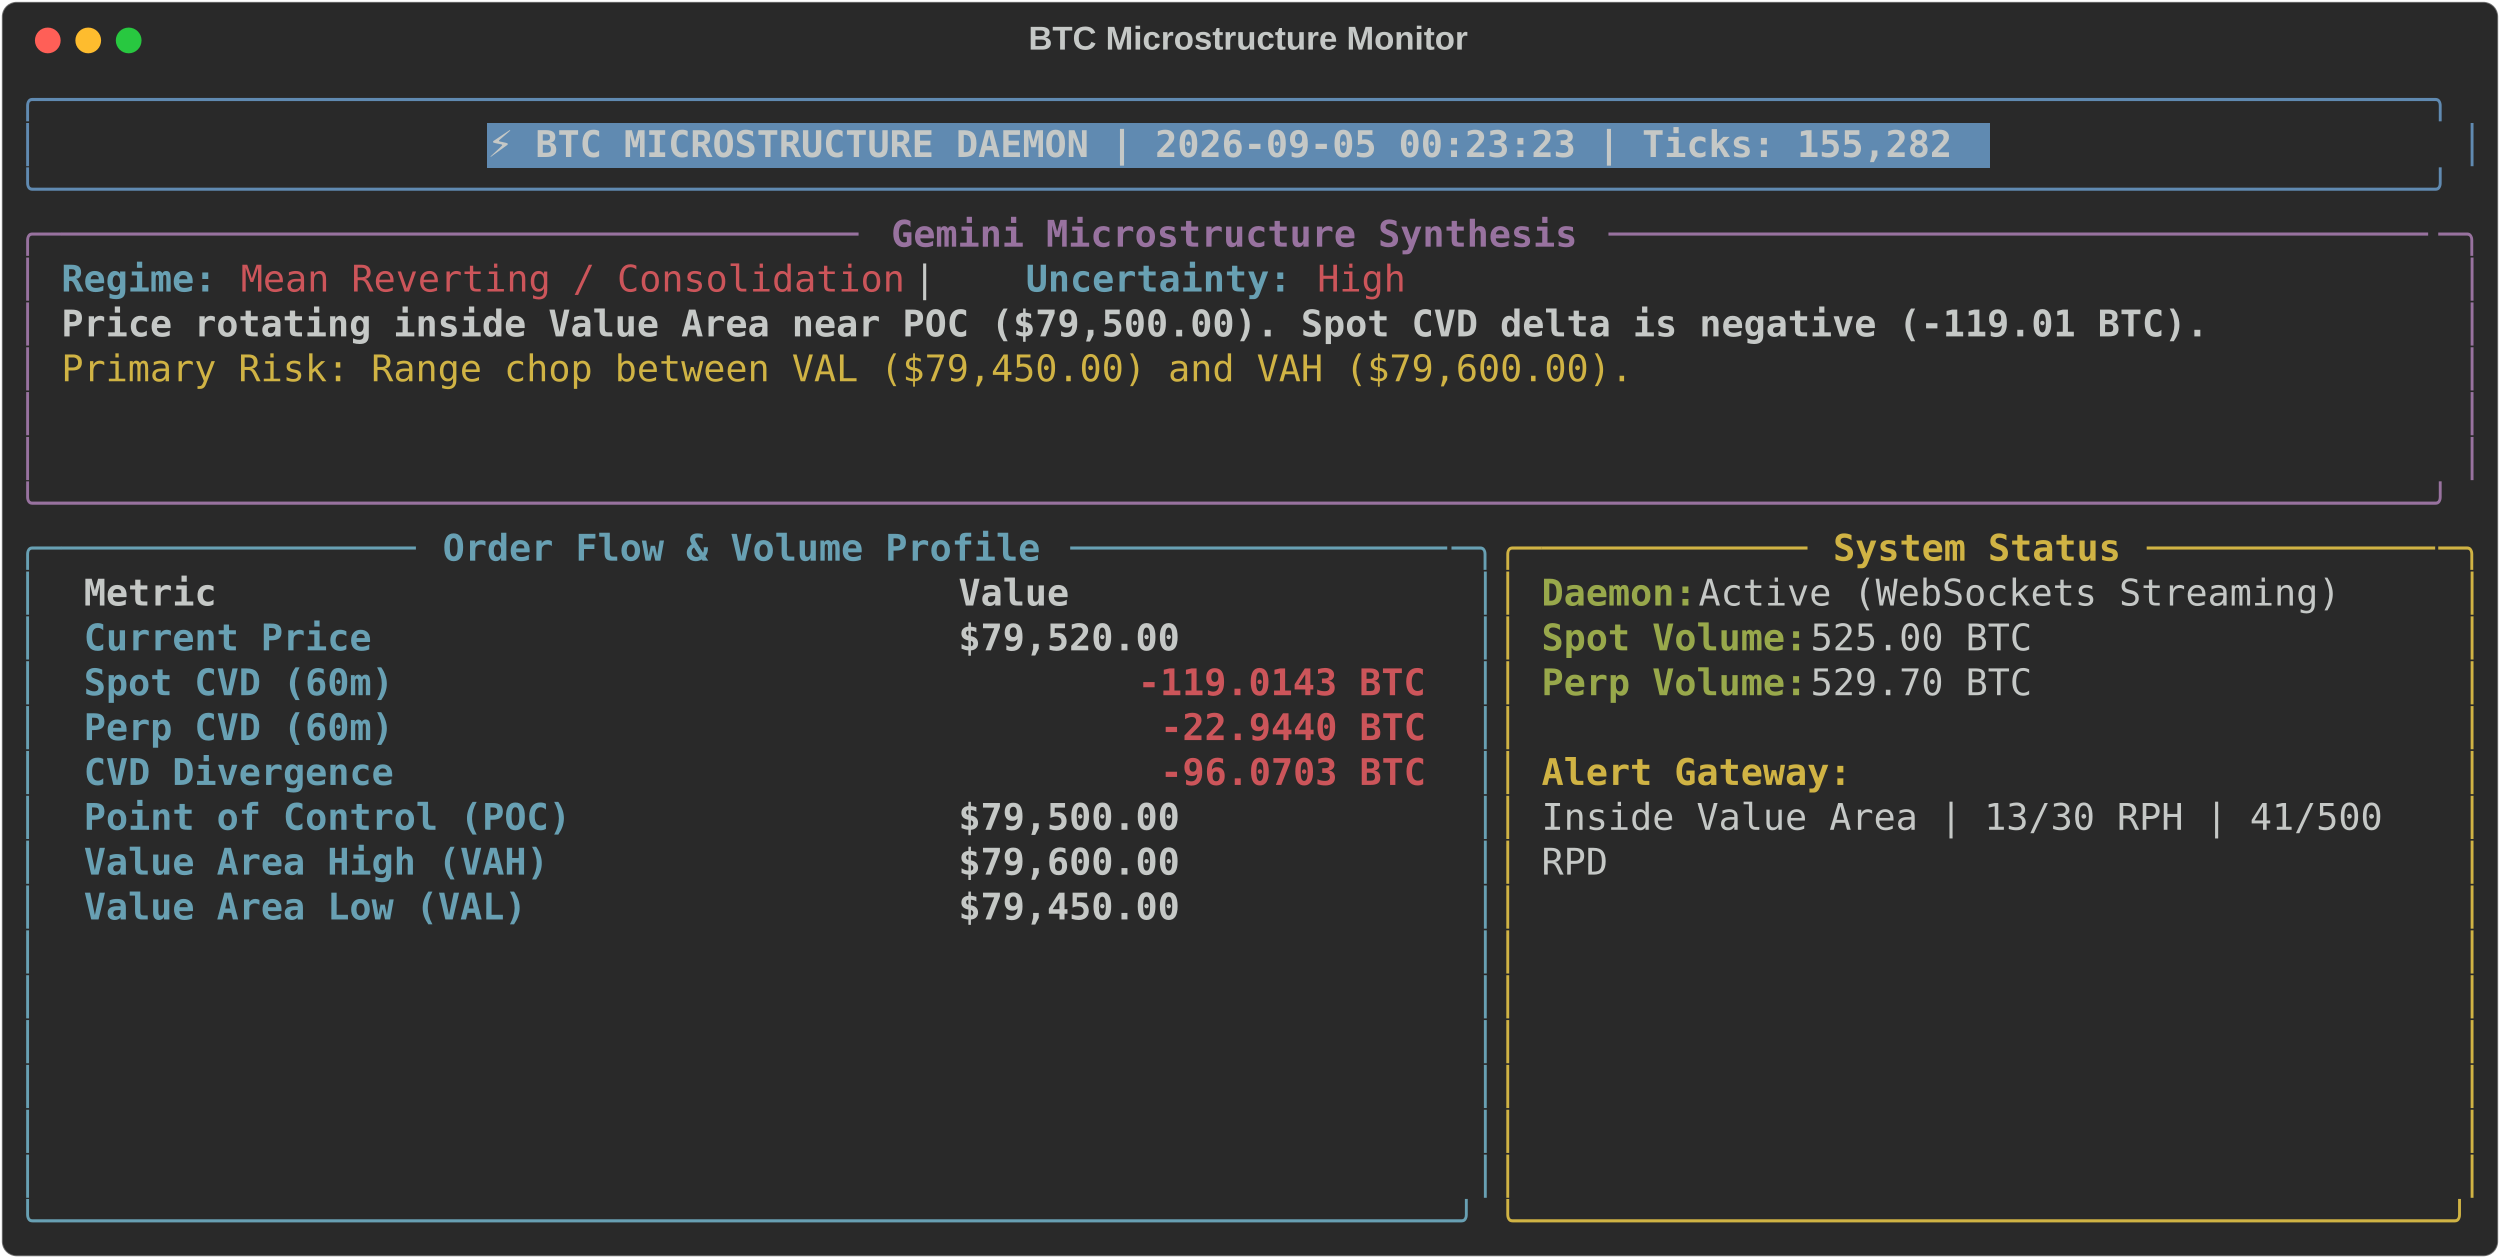
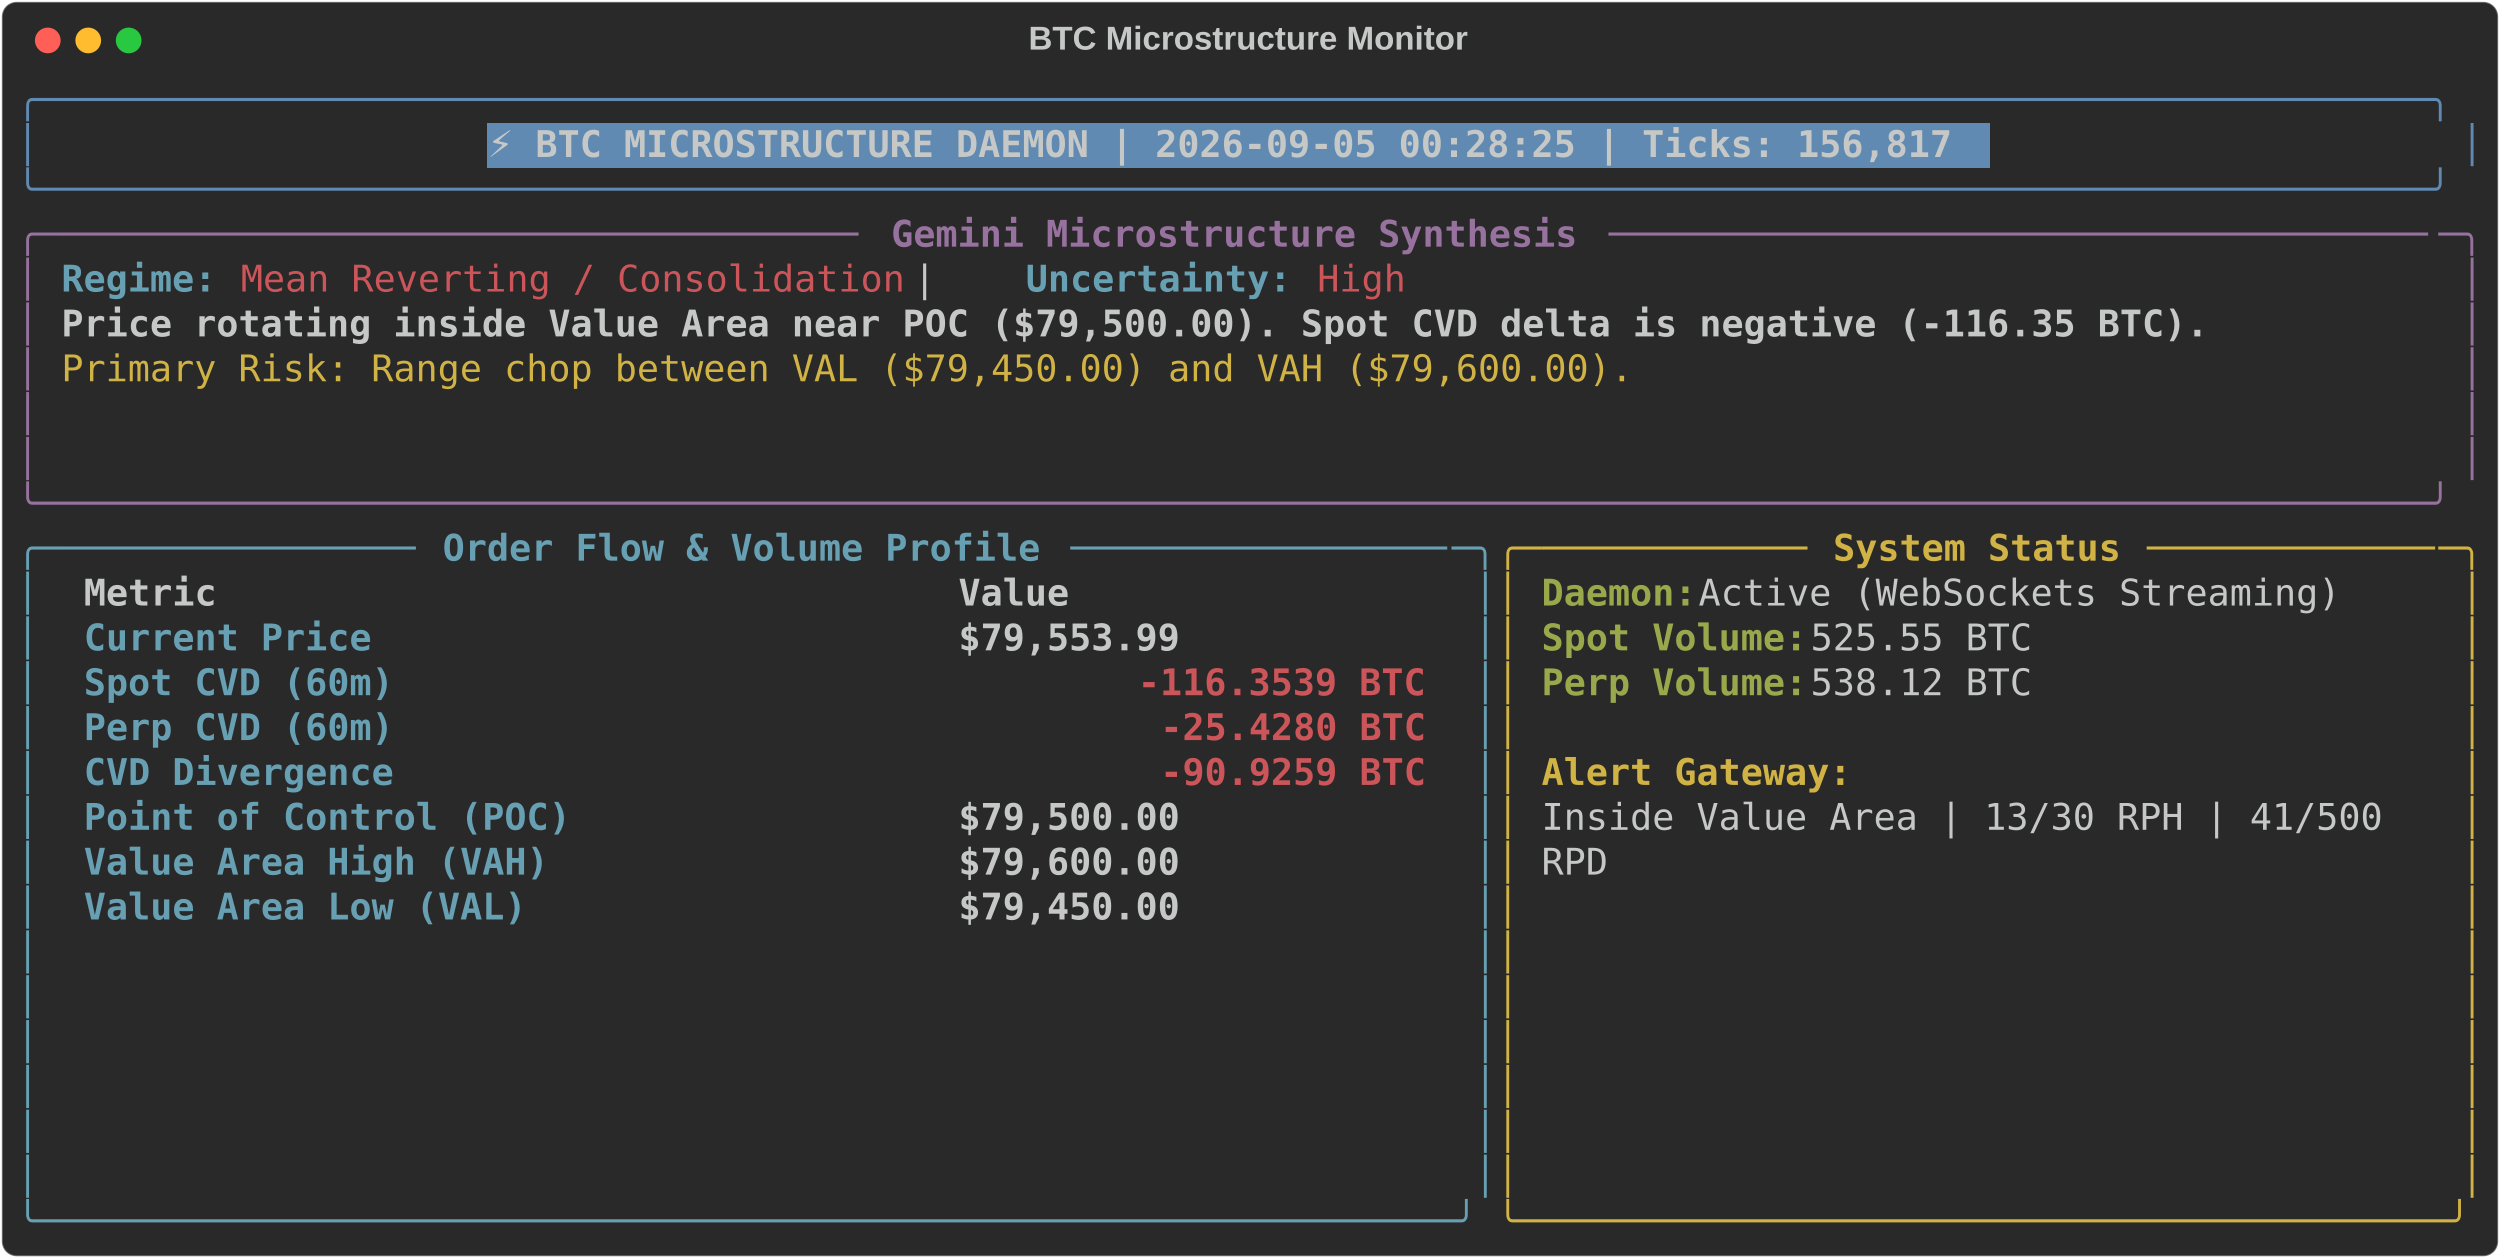
<svg xmlns="http://www.w3.org/2000/svg" class="rich-terminal" viewBox="0 0 1360 684.4">
  <style>

    @font-face {
        font-family: "Fira Code";
        src: local("FiraCode-Regular"),
                url("https://cdnjs.cloudflare.com/ajax/libs/firacode/6.2.0/woff2/FiraCode-Regular.woff2") format("woff2"),
                url("https://cdnjs.cloudflare.com/ajax/libs/firacode/6.2.0/woff/FiraCode-Regular.woff") format("woff");
        font-style: normal;
        font-weight: 400;
    }
    @font-face {
        font-family: "Fira Code";
        src: local("FiraCode-Bold"),
                url("https://cdnjs.cloudflare.com/ajax/libs/firacode/6.2.0/woff2/FiraCode-Bold.woff2") format("woff2"),
                url("https://cdnjs.cloudflare.com/ajax/libs/firacode/6.2.0/woff/FiraCode-Bold.woff") format("woff");
        font-style: bold;
        font-weight: 700;
    }

-     .terminal-2657702443-matrix {
+     .terminal-4224537195-matrix {
        font-family: Fira Code, monospace;
        font-size: 20px;
        line-height: 24.4px;
        font-variant-east-asian: full-width;
    }

-     .terminal-2657702443-title {
+     .terminal-4224537195-title {
        font-size: 18px;
        font-weight: bold;
        font-family: arial;
    }

-     .terminal-2657702443-r1 { fill: #608ab1 }
- .terminal-2657702443-r2 { fill: #c5c8c6 }
- .terminal-2657702443-r3 { fill: #c5c8c6;font-weight: bold }
- .terminal-2657702443-r4 { fill: #98729f }
- .terminal-2657702443-r5 { fill: #98729f;font-weight: bold }
- .terminal-2657702443-r6 { fill: #68a0b3;font-weight: bold }
- .terminal-2657702443-r7 { fill: #cc555a }
- .terminal-2657702443-r8 { fill: #d0b344 }
- .terminal-2657702443-r9 { fill: #68a0b3 }
- .terminal-2657702443-r10 { fill: #d0b344;font-weight: bold }
- .terminal-2657702443-r11 { fill: #98a84b;font-weight: bold }
- .terminal-2657702443-r12 { fill: #cc555a;font-weight: bold }
+     .terminal-4224537195-r1 { fill: #608ab1 }
+ .terminal-4224537195-r2 { fill: #c5c8c6 }
+ .terminal-4224537195-r3 { fill: #c5c8c6;font-weight: bold }
+ .terminal-4224537195-r4 { fill: #98729f }
+ .terminal-4224537195-r5 { fill: #98729f;font-weight: bold }
+ .terminal-4224537195-r6 { fill: #68a0b3;font-weight: bold }
+ .terminal-4224537195-r7 { fill: #cc555a }
+ .terminal-4224537195-r8 { fill: #d0b344 }
+ .terminal-4224537195-r9 { fill: #68a0b3 }
+ .terminal-4224537195-r10 { fill: #d0b344;font-weight: bold }
+ .terminal-4224537195-r11 { fill: #98a84b;font-weight: bold }
+ .terminal-4224537195-r12 { fill: #cc555a;font-weight: bold }
    </style>
  <defs>
-     <clipPath id="terminal-2657702443-clip-terminal">
+     <clipPath id="terminal-4224537195-clip-terminal">
      <rect x="0" y="0" width="1341.0" height="633.4" />
    </clipPath>
-     <clipPath id="terminal-2657702443-line-0">
+     <clipPath id="terminal-4224537195-line-0">
      <rect x="0" y="1.5" width="1342" height="24.65" />
    </clipPath>
-     <clipPath id="terminal-2657702443-line-1">
+     <clipPath id="terminal-4224537195-line-1">
      <rect x="0" y="25.9" width="1342" height="24.65" />
    </clipPath>
-     <clipPath id="terminal-2657702443-line-2">
+     <clipPath id="terminal-4224537195-line-2">
      <rect x="0" y="50.3" width="1342" height="24.65" />
    </clipPath>
-     <clipPath id="terminal-2657702443-line-3">
+     <clipPath id="terminal-4224537195-line-3">
      <rect x="0" y="74.7" width="1342" height="24.65" />
    </clipPath>
-     <clipPath id="terminal-2657702443-line-4">
+     <clipPath id="terminal-4224537195-line-4">
      <rect x="0" y="99.1" width="1342" height="24.65" />
    </clipPath>
-     <clipPath id="terminal-2657702443-line-5">
+     <clipPath id="terminal-4224537195-line-5">
      <rect x="0" y="123.5" width="1342" height="24.65" />
    </clipPath>
-     <clipPath id="terminal-2657702443-line-6">
+     <clipPath id="terminal-4224537195-line-6">
      <rect x="0" y="147.9" width="1342" height="24.65" />
    </clipPath>
-     <clipPath id="terminal-2657702443-line-7">
+     <clipPath id="terminal-4224537195-line-7">
      <rect x="0" y="172.3" width="1342" height="24.65" />
    </clipPath>
-     <clipPath id="terminal-2657702443-line-8">
+     <clipPath id="terminal-4224537195-line-8">
      <rect x="0" y="196.7" width="1342" height="24.65" />
    </clipPath>
-     <clipPath id="terminal-2657702443-line-9">
+     <clipPath id="terminal-4224537195-line-9">
      <rect x="0" y="221.1" width="1342" height="24.65" />
    </clipPath>
-     <clipPath id="terminal-2657702443-line-10">
+     <clipPath id="terminal-4224537195-line-10">
      <rect x="0" y="245.5" width="1342" height="24.65" />
    </clipPath>
-     <clipPath id="terminal-2657702443-line-11">
+     <clipPath id="terminal-4224537195-line-11">
      <rect x="0" y="269.9" width="1342" height="24.65" />
    </clipPath>
-     <clipPath id="terminal-2657702443-line-12">
+     <clipPath id="terminal-4224537195-line-12">
      <rect x="0" y="294.3" width="1342" height="24.65" />
    </clipPath>
-     <clipPath id="terminal-2657702443-line-13">
+     <clipPath id="terminal-4224537195-line-13">
      <rect x="0" y="318.7" width="1342" height="24.65" />
    </clipPath>
-     <clipPath id="terminal-2657702443-line-14">
+     <clipPath id="terminal-4224537195-line-14">
      <rect x="0" y="343.1" width="1342" height="24.65" />
    </clipPath>
-     <clipPath id="terminal-2657702443-line-15">
+     <clipPath id="terminal-4224537195-line-15">
      <rect x="0" y="367.5" width="1342" height="24.65" />
    </clipPath>
-     <clipPath id="terminal-2657702443-line-16">
+     <clipPath id="terminal-4224537195-line-16">
      <rect x="0" y="391.9" width="1342" height="24.65" />
    </clipPath>
-     <clipPath id="terminal-2657702443-line-17">
+     <clipPath id="terminal-4224537195-line-17">
      <rect x="0" y="416.3" width="1342" height="24.65" />
    </clipPath>
-     <clipPath id="terminal-2657702443-line-18">
+     <clipPath id="terminal-4224537195-line-18">
      <rect x="0" y="440.7" width="1342" height="24.65" />
    </clipPath>
-     <clipPath id="terminal-2657702443-line-19">
+     <clipPath id="terminal-4224537195-line-19">
      <rect x="0" y="465.1" width="1342" height="24.65" />
    </clipPath>
-     <clipPath id="terminal-2657702443-line-20">
+     <clipPath id="terminal-4224537195-line-20">
      <rect x="0" y="489.5" width="1342" height="24.65" />
    </clipPath>
-     <clipPath id="terminal-2657702443-line-21">
+     <clipPath id="terminal-4224537195-line-21">
      <rect x="0" y="513.9" width="1342" height="24.65" />
    </clipPath>
-     <clipPath id="terminal-2657702443-line-22">
+     <clipPath id="terminal-4224537195-line-22">
      <rect x="0" y="538.3" width="1342" height="24.65" />
    </clipPath>
-     <clipPath id="terminal-2657702443-line-23">
+     <clipPath id="terminal-4224537195-line-23">
      <rect x="0" y="562.7" width="1342" height="24.65" />
    </clipPath>
-     <clipPath id="terminal-2657702443-line-24">
+     <clipPath id="terminal-4224537195-line-24">
      <rect x="0" y="587.1" width="1342" height="24.65" />
    </clipPath>
  </defs>
  <rect fill="#292929" stroke="rgba(255,255,255,0.35)" stroke-width="1" x="1" y="1" width="1358" height="682.4" rx="8" />
-   <text class="terminal-2657702443-title" fill="#c5c8c6" text-anchor="middle" x="679" y="27">BTC Microstructure Monitor</text>
+   <text class="terminal-4224537195-title" fill="#c5c8c6" text-anchor="middle" x="679" y="27">BTC Microstructure Monitor</text>
  <g transform="translate(26,22)">
    <circle cx="0" cy="0" r="7" fill="#ff5f57" />
    <circle cx="22" cy="0" r="7" fill="#febc2e" />
    <circle cx="44" cy="0" r="7" fill="#28c840" />
  </g>
-   <g transform="translate(9, 41)" clip-path="url(#terminal-2657702443-clip-terminal)">
+   <g transform="translate(9, 41)" clip-path="url(#terminal-4224537195-clip-terminal)">
    <rect fill="#608ab1" x="256.2" y="25.9" width="817.4" height="24.65" shape-rendering="crispEdges" />
-     <g class="terminal-2657702443-matrix">
-       <text class="terminal-2657702443-r1" x="0" y="20" textLength="1342" clip-path="url(#terminal-2657702443-line-0)">╭────────────────────────────────────────────────────────────────────────────────────────────────────────────╮</text>
-       <text class="terminal-2657702443-r2" x="1342" y="20" textLength="12.2" clip-path="url(#terminal-2657702443-line-0)">
- </text>
-       <text class="terminal-2657702443-r1" x="0" y="44.4" textLength="12.2" clip-path="url(#terminal-2657702443-line-1)">│</text>
-       <text class="terminal-2657702443-r3" x="256.2" y="44.4" textLength="805.2" clip-path="url(#terminal-2657702443-line-1)">⚡ BTC MICROSTRUCTURE DAEMON | 2026-09-05 00:23:23 | Ticks: 155,282</text>
-       <text class="terminal-2657702443-r1" x="1329.8" y="44.4" textLength="12.2" clip-path="url(#terminal-2657702443-line-1)">│</text>
-       <text class="terminal-2657702443-r2" x="1342" y="44.4" textLength="12.2" clip-path="url(#terminal-2657702443-line-1)">
- </text>
-       <text class="terminal-2657702443-r1" x="0" y="68.8" textLength="1342" clip-path="url(#terminal-2657702443-line-2)">╰────────────────────────────────────────────────────────────────────────────────────────────────────────────╯</text>
-       <text class="terminal-2657702443-r2" x="1342" y="68.8" textLength="12.2" clip-path="url(#terminal-2657702443-line-2)">
- </text>
-       <text class="terminal-2657702443-r4" x="0" y="93.2" textLength="24.4" clip-path="url(#terminal-2657702443-line-3)">╭─</text>
-       <text class="terminal-2657702443-r4" x="24.4" y="93.2" textLength="439.2" clip-path="url(#terminal-2657702443-line-3)">────────────────────────────────────</text>
-       <text class="terminal-2657702443-r5" x="475.8" y="93.2" textLength="378.2" clip-path="url(#terminal-2657702443-line-3)">Gemini Microstructure Synthesis</text>
-       <text class="terminal-2657702443-r4" x="866.2" y="93.2" textLength="451.4" clip-path="url(#terminal-2657702443-line-3)">─────────────────────────────────────</text>
-       <text class="terminal-2657702443-r4" x="1317.6" y="93.2" textLength="24.4" clip-path="url(#terminal-2657702443-line-3)">─╮</text>
-       <text class="terminal-2657702443-r2" x="1342" y="93.2" textLength="12.2" clip-path="url(#terminal-2657702443-line-3)">
- </text>
-       <text class="terminal-2657702443-r4" x="0" y="117.6" textLength="12.2" clip-path="url(#terminal-2657702443-line-4)">│</text>
-       <text class="terminal-2657702443-r6" x="24.4" y="117.6" textLength="85.4" clip-path="url(#terminal-2657702443-line-4)">Regime:</text>
-       <text class="terminal-2657702443-r7" x="122" y="117.6" textLength="366" clip-path="url(#terminal-2657702443-line-4)">Mean Reverting / Consolidation</text>
-       <text class="terminal-2657702443-r2" x="488" y="117.6" textLength="61" clip-path="url(#terminal-2657702443-line-4)">  |  </text>
-       <text class="terminal-2657702443-r6" x="549" y="117.6" textLength="146.4" clip-path="url(#terminal-2657702443-line-4)">Uncertainty:</text>
-       <text class="terminal-2657702443-r7" x="707.6" y="117.6" textLength="48.8" clip-path="url(#terminal-2657702443-line-4)">High</text>
-       <text class="terminal-2657702443-r4" x="1329.8" y="117.6" textLength="12.2" clip-path="url(#terminal-2657702443-line-4)">│</text>
-       <text class="terminal-2657702443-r2" x="1342" y="117.6" textLength="12.2" clip-path="url(#terminal-2657702443-line-4)">
- </text>
-       <text class="terminal-2657702443-r4" x="0" y="142" textLength="12.2" clip-path="url(#terminal-2657702443-line-5)">│</text>
-       <text class="terminal-2657702443-r3" x="24.4" y="142" textLength="1183.4" clip-path="url(#terminal-2657702443-line-5)">Price rotating inside Value Area near POC ($79,500.00). Spot CVD delta is negative (-119.01 BTC).</text>
-       <text class="terminal-2657702443-r4" x="1329.8" y="142" textLength="12.2" clip-path="url(#terminal-2657702443-line-5)">│</text>
-       <text class="terminal-2657702443-r2" x="1342" y="142" textLength="12.2" clip-path="url(#terminal-2657702443-line-5)">
- </text>
-       <text class="terminal-2657702443-r4" x="0" y="166.4" textLength="12.2" clip-path="url(#terminal-2657702443-line-6)">│</text>
-       <text class="terminal-2657702443-r8" x="24.4" y="166.4" textLength="866.2" clip-path="url(#terminal-2657702443-line-6)">Primary Risk: Range chop between VAL ($79,450.00) and VAH ($79,600.00).</text>
-       <text class="terminal-2657702443-r4" x="1329.8" y="166.4" textLength="12.2" clip-path="url(#terminal-2657702443-line-6)">│</text>
-       <text class="terminal-2657702443-r2" x="1342" y="166.4" textLength="12.2" clip-path="url(#terminal-2657702443-line-6)">
- </text>
-       <text class="terminal-2657702443-r4" x="0" y="190.8" textLength="12.2" clip-path="url(#terminal-2657702443-line-7)">│</text>
-       <text class="terminal-2657702443-r4" x="1329.8" y="190.8" textLength="12.2" clip-path="url(#terminal-2657702443-line-7)">│</text>
-       <text class="terminal-2657702443-r2" x="1342" y="190.8" textLength="12.2" clip-path="url(#terminal-2657702443-line-7)">
- </text>
-       <text class="terminal-2657702443-r4" x="0" y="215.2" textLength="12.2" clip-path="url(#terminal-2657702443-line-8)">│</text>
-       <text class="terminal-2657702443-r4" x="1329.8" y="215.2" textLength="12.2" clip-path="url(#terminal-2657702443-line-8)">│</text>
-       <text class="terminal-2657702443-r2" x="1342" y="215.2" textLength="12.2" clip-path="url(#terminal-2657702443-line-8)">
- </text>
-       <text class="terminal-2657702443-r4" x="0" y="239.6" textLength="1342" clip-path="url(#terminal-2657702443-line-9)">╰────────────────────────────────────────────────────────────────────────────────────────────────────────────╯</text>
-       <text class="terminal-2657702443-r2" x="1342" y="239.6" textLength="12.2" clip-path="url(#terminal-2657702443-line-9)">
- </text>
-       <text class="terminal-2657702443-r9" x="0" y="264" textLength="24.4" clip-path="url(#terminal-2657702443-line-10)">╭─</text>
-       <text class="terminal-2657702443-r9" x="24.4" y="264" textLength="195.2" clip-path="url(#terminal-2657702443-line-10)">────────────────</text>
-       <text class="terminal-2657702443-r6" x="231.8" y="264" textLength="329.4" clip-path="url(#terminal-2657702443-line-10)">Order Flow &amp; Volume Profile</text>
-       <text class="terminal-2657702443-r9" x="573.4" y="264" textLength="207.4" clip-path="url(#terminal-2657702443-line-10)">─────────────────</text>
-       <text class="terminal-2657702443-r9" x="780.8" y="264" textLength="24.4" clip-path="url(#terminal-2657702443-line-10)">─╮</text>
-       <text class="terminal-2657702443-r8" x="805.2" y="264" textLength="24.4" clip-path="url(#terminal-2657702443-line-10)">╭─</text>
-       <text class="terminal-2657702443-r8" x="829.6" y="264" textLength="146.4" clip-path="url(#terminal-2657702443-line-10)">────────────</text>
-       <text class="terminal-2657702443-r10" x="988.2" y="264" textLength="158.6" clip-path="url(#terminal-2657702443-line-10)">System Status</text>
-       <text class="terminal-2657702443-r8" x="1159" y="264" textLength="158.6" clip-path="url(#terminal-2657702443-line-10)">─────────────</text>
-       <text class="terminal-2657702443-r8" x="1317.6" y="264" textLength="24.4" clip-path="url(#terminal-2657702443-line-10)">─╮</text>
-       <text class="terminal-2657702443-r2" x="1342" y="264" textLength="12.2" clip-path="url(#terminal-2657702443-line-10)">
- </text>
-       <text class="terminal-2657702443-r9" x="0" y="288.4" textLength="12.2" clip-path="url(#terminal-2657702443-line-11)">│</text>
-       <text class="terminal-2657702443-r3" x="36.6" y="288.4" textLength="451.4" clip-path="url(#terminal-2657702443-line-11)">Metric                               </text>
-       <text class="terminal-2657702443-r3" x="512.4" y="288.4" textLength="256.2" clip-path="url(#terminal-2657702443-line-11)">                Value</text>
-       <text class="terminal-2657702443-r9" x="793" y="288.4" textLength="12.2" clip-path="url(#terminal-2657702443-line-11)">│</text>
-       <text class="terminal-2657702443-r8" x="805.2" y="288.4" textLength="12.2" clip-path="url(#terminal-2657702443-line-11)">│</text>
-       <text class="terminal-2657702443-r11" x="829.6" y="288.4" textLength="85.4" clip-path="url(#terminal-2657702443-line-11)">Daemon:</text>
-       <text class="terminal-2657702443-r2" x="915" y="288.4" textLength="366" clip-path="url(#terminal-2657702443-line-11)"> Active (WebSockets Streaming)</text>
-       <text class="terminal-2657702443-r8" x="1329.8" y="288.4" textLength="12.2" clip-path="url(#terminal-2657702443-line-11)">│</text>
-       <text class="terminal-2657702443-r2" x="1342" y="288.4" textLength="12.2" clip-path="url(#terminal-2657702443-line-11)">
- </text>
-       <text class="terminal-2657702443-r9" x="0" y="312.8" textLength="12.2" clip-path="url(#terminal-2657702443-line-12)">│</text>
-       <text class="terminal-2657702443-r6" x="36.6" y="312.8" textLength="451.4" clip-path="url(#terminal-2657702443-line-12)">Current Price                        </text>
-       <text class="terminal-2657702443-r3" x="512.4" y="312.8" textLength="256.2" clip-path="url(#terminal-2657702443-line-12)">           $79,520.00</text>
-       <text class="terminal-2657702443-r9" x="793" y="312.8" textLength="12.2" clip-path="url(#terminal-2657702443-line-12)">│</text>
-       <text class="terminal-2657702443-r8" x="805.2" y="312.8" textLength="12.2" clip-path="url(#terminal-2657702443-line-12)">│</text>
-       <text class="terminal-2657702443-r11" x="829.6" y="312.8" textLength="146.4" clip-path="url(#terminal-2657702443-line-12)">Spot Volume:</text>
-       <text class="terminal-2657702443-r2" x="976" y="312.8" textLength="134.2" clip-path="url(#terminal-2657702443-line-12)"> 525.00 BTC</text>
-       <text class="terminal-2657702443-r8" x="1329.8" y="312.8" textLength="12.2" clip-path="url(#terminal-2657702443-line-12)">│</text>
-       <text class="terminal-2657702443-r2" x="1342" y="312.8" textLength="12.2" clip-path="url(#terminal-2657702443-line-12)">
- </text>
-       <text class="terminal-2657702443-r9" x="0" y="337.2" textLength="12.2" clip-path="url(#terminal-2657702443-line-13)">│</text>
-       <text class="terminal-2657702443-r6" x="36.6" y="337.2" textLength="451.4" clip-path="url(#terminal-2657702443-line-13)">Spot CVD (60m)                       </text>
-       <text class="terminal-2657702443-r12" x="610" y="337.2" textLength="158.6" clip-path="url(#terminal-2657702443-line-13)">-119.0143 BTC</text>
-       <text class="terminal-2657702443-r9" x="793" y="337.2" textLength="12.2" clip-path="url(#terminal-2657702443-line-13)">│</text>
-       <text class="terminal-2657702443-r8" x="805.2" y="337.2" textLength="12.2" clip-path="url(#terminal-2657702443-line-13)">│</text>
-       <text class="terminal-2657702443-r11" x="829.6" y="337.2" textLength="146.4" clip-path="url(#terminal-2657702443-line-13)">Perp Volume:</text>
-       <text class="terminal-2657702443-r2" x="976" y="337.2" textLength="134.2" clip-path="url(#terminal-2657702443-line-13)"> 529.70 BTC</text>
-       <text class="terminal-2657702443-r8" x="1329.8" y="337.2" textLength="12.2" clip-path="url(#terminal-2657702443-line-13)">│</text>
-       <text class="terminal-2657702443-r2" x="1342" y="337.2" textLength="12.2" clip-path="url(#terminal-2657702443-line-13)">
- </text>
-       <text class="terminal-2657702443-r9" x="0" y="361.6" textLength="12.2" clip-path="url(#terminal-2657702443-line-14)">│</text>
-       <text class="terminal-2657702443-r6" x="36.6" y="361.6" textLength="451.4" clip-path="url(#terminal-2657702443-line-14)">Perp CVD (60m)                       </text>
-       <text class="terminal-2657702443-r12" x="622.2" y="361.6" textLength="146.4" clip-path="url(#terminal-2657702443-line-14)">-22.9440 BTC</text>
-       <text class="terminal-2657702443-r9" x="793" y="361.6" textLength="12.2" clip-path="url(#terminal-2657702443-line-14)">│</text>
-       <text class="terminal-2657702443-r8" x="805.2" y="361.6" textLength="12.2" clip-path="url(#terminal-2657702443-line-14)">│</text>
-       <text class="terminal-2657702443-r8" x="1329.8" y="361.6" textLength="12.2" clip-path="url(#terminal-2657702443-line-14)">│</text>
-       <text class="terminal-2657702443-r2" x="1342" y="361.6" textLength="12.2" clip-path="url(#terminal-2657702443-line-14)">
- </text>
-       <text class="terminal-2657702443-r9" x="0" y="386" textLength="12.2" clip-path="url(#terminal-2657702443-line-15)">│</text>
-       <text class="terminal-2657702443-r6" x="36.6" y="386" textLength="451.4" clip-path="url(#terminal-2657702443-line-15)">CVD Divergence                       </text>
-       <text class="terminal-2657702443-r12" x="622.2" y="386" textLength="146.4" clip-path="url(#terminal-2657702443-line-15)">-96.0703 BTC</text>
-       <text class="terminal-2657702443-r9" x="793" y="386" textLength="12.2" clip-path="url(#terminal-2657702443-line-15)">│</text>
-       <text class="terminal-2657702443-r8" x="805.2" y="386" textLength="12.2" clip-path="url(#terminal-2657702443-line-15)">│</text>
-       <text class="terminal-2657702443-r10" x="829.6" y="386" textLength="170.8" clip-path="url(#terminal-2657702443-line-15)">Alert Gateway:</text>
-       <text class="terminal-2657702443-r8" x="1329.8" y="386" textLength="12.2" clip-path="url(#terminal-2657702443-line-15)">│</text>
-       <text class="terminal-2657702443-r2" x="1342" y="386" textLength="12.2" clip-path="url(#terminal-2657702443-line-15)">
- </text>
-       <text class="terminal-2657702443-r9" x="0" y="410.4" textLength="12.2" clip-path="url(#terminal-2657702443-line-16)">│</text>
-       <text class="terminal-2657702443-r6" x="36.6" y="410.4" textLength="451.4" clip-path="url(#terminal-2657702443-line-16)">Point of Control (POC)               </text>
-       <text class="terminal-2657702443-r3" x="512.4" y="410.4" textLength="256.2" clip-path="url(#terminal-2657702443-line-16)">           $79,500.00</text>
-       <text class="terminal-2657702443-r9" x="793" y="410.4" textLength="12.2" clip-path="url(#terminal-2657702443-line-16)">│</text>
-       <text class="terminal-2657702443-r8" x="805.2" y="410.4" textLength="12.2" clip-path="url(#terminal-2657702443-line-16)">│</text>
-       <text class="terminal-2657702443-r2" x="829.6" y="410.4" textLength="475.8" clip-path="url(#terminal-2657702443-line-16)">Inside Value Area | 13/30 RPH | 41/500 </text>
-       <text class="terminal-2657702443-r8" x="1329.8" y="410.4" textLength="12.2" clip-path="url(#terminal-2657702443-line-16)">│</text>
-       <text class="terminal-2657702443-r2" x="1342" y="410.4" textLength="12.2" clip-path="url(#terminal-2657702443-line-16)">
- </text>
-       <text class="terminal-2657702443-r9" x="0" y="434.8" textLength="12.2" clip-path="url(#terminal-2657702443-line-17)">│</text>
-       <text class="terminal-2657702443-r6" x="36.6" y="434.8" textLength="451.4" clip-path="url(#terminal-2657702443-line-17)">Value Area High (VAH)                </text>
-       <text class="terminal-2657702443-r3" x="512.4" y="434.8" textLength="256.2" clip-path="url(#terminal-2657702443-line-17)">           $79,600.00</text>
-       <text class="terminal-2657702443-r9" x="793" y="434.8" textLength="12.2" clip-path="url(#terminal-2657702443-line-17)">│</text>
-       <text class="terminal-2657702443-r8" x="805.2" y="434.8" textLength="12.2" clip-path="url(#terminal-2657702443-line-17)">│</text>
-       <text class="terminal-2657702443-r2" x="829.6" y="434.8" textLength="36.6" clip-path="url(#terminal-2657702443-line-17)">RPD</text>
-       <text class="terminal-2657702443-r8" x="1329.8" y="434.8" textLength="12.2" clip-path="url(#terminal-2657702443-line-17)">│</text>
-       <text class="terminal-2657702443-r2" x="1342" y="434.8" textLength="12.2" clip-path="url(#terminal-2657702443-line-17)">
- </text>
-       <text class="terminal-2657702443-r9" x="0" y="459.2" textLength="12.2" clip-path="url(#terminal-2657702443-line-18)">│</text>
-       <text class="terminal-2657702443-r6" x="36.6" y="459.2" textLength="451.4" clip-path="url(#terminal-2657702443-line-18)">Value Area Low (VAL)                 </text>
-       <text class="terminal-2657702443-r3" x="512.4" y="459.2" textLength="256.2" clip-path="url(#terminal-2657702443-line-18)">           $79,450.00</text>
-       <text class="terminal-2657702443-r9" x="793" y="459.2" textLength="12.2" clip-path="url(#terminal-2657702443-line-18)">│</text>
-       <text class="terminal-2657702443-r8" x="805.2" y="459.2" textLength="12.2" clip-path="url(#terminal-2657702443-line-18)">│</text>
-       <text class="terminal-2657702443-r8" x="1329.8" y="459.2" textLength="12.2" clip-path="url(#terminal-2657702443-line-18)">│</text>
-       <text class="terminal-2657702443-r2" x="1342" y="459.2" textLength="12.2" clip-path="url(#terminal-2657702443-line-18)">
- </text>
-       <text class="terminal-2657702443-r9" x="0" y="483.6" textLength="12.2" clip-path="url(#terminal-2657702443-line-19)">│</text>
-       <text class="terminal-2657702443-r9" x="793" y="483.6" textLength="12.2" clip-path="url(#terminal-2657702443-line-19)">│</text>
-       <text class="terminal-2657702443-r8" x="805.2" y="483.6" textLength="12.2" clip-path="url(#terminal-2657702443-line-19)">│</text>
-       <text class="terminal-2657702443-r8" x="1329.8" y="483.6" textLength="12.2" clip-path="url(#terminal-2657702443-line-19)">│</text>
-       <text class="terminal-2657702443-r2" x="1342" y="483.6" textLength="12.2" clip-path="url(#terminal-2657702443-line-19)">
- </text>
-       <text class="terminal-2657702443-r9" x="0" y="508" textLength="12.2" clip-path="url(#terminal-2657702443-line-20)">│</text>
-       <text class="terminal-2657702443-r9" x="793" y="508" textLength="12.2" clip-path="url(#terminal-2657702443-line-20)">│</text>
-       <text class="terminal-2657702443-r8" x="805.2" y="508" textLength="12.2" clip-path="url(#terminal-2657702443-line-20)">│</text>
-       <text class="terminal-2657702443-r8" x="1329.8" y="508" textLength="12.2" clip-path="url(#terminal-2657702443-line-20)">│</text>
-       <text class="terminal-2657702443-r2" x="1342" y="508" textLength="12.2" clip-path="url(#terminal-2657702443-line-20)">
- </text>
-       <text class="terminal-2657702443-r9" x="0" y="532.4" textLength="12.2" clip-path="url(#terminal-2657702443-line-21)">│</text>
-       <text class="terminal-2657702443-r9" x="793" y="532.4" textLength="12.2" clip-path="url(#terminal-2657702443-line-21)">│</text>
-       <text class="terminal-2657702443-r8" x="805.2" y="532.4" textLength="12.2" clip-path="url(#terminal-2657702443-line-21)">│</text>
-       <text class="terminal-2657702443-r8" x="1329.8" y="532.4" textLength="12.2" clip-path="url(#terminal-2657702443-line-21)">│</text>
-       <text class="terminal-2657702443-r2" x="1342" y="532.4" textLength="12.2" clip-path="url(#terminal-2657702443-line-21)">
- </text>
-       <text class="terminal-2657702443-r9" x="0" y="556.8" textLength="12.2" clip-path="url(#terminal-2657702443-line-22)">│</text>
-       <text class="terminal-2657702443-r9" x="793" y="556.8" textLength="12.2" clip-path="url(#terminal-2657702443-line-22)">│</text>
-       <text class="terminal-2657702443-r8" x="805.2" y="556.8" textLength="12.2" clip-path="url(#terminal-2657702443-line-22)">│</text>
-       <text class="terminal-2657702443-r8" x="1329.8" y="556.8" textLength="12.2" clip-path="url(#terminal-2657702443-line-22)">│</text>
-       <text class="terminal-2657702443-r2" x="1342" y="556.8" textLength="12.2" clip-path="url(#terminal-2657702443-line-22)">
- </text>
-       <text class="terminal-2657702443-r9" x="0" y="581.2" textLength="12.2" clip-path="url(#terminal-2657702443-line-23)">│</text>
-       <text class="terminal-2657702443-r9" x="793" y="581.2" textLength="12.2" clip-path="url(#terminal-2657702443-line-23)">│</text>
-       <text class="terminal-2657702443-r8" x="805.2" y="581.2" textLength="12.2" clip-path="url(#terminal-2657702443-line-23)">│</text>
-       <text class="terminal-2657702443-r8" x="1329.8" y="581.2" textLength="12.2" clip-path="url(#terminal-2657702443-line-23)">│</text>
-       <text class="terminal-2657702443-r2" x="1342" y="581.2" textLength="12.2" clip-path="url(#terminal-2657702443-line-23)">
- </text>
-       <text class="terminal-2657702443-r9" x="0" y="605.6" textLength="12.2" clip-path="url(#terminal-2657702443-line-24)">│</text>
-       <text class="terminal-2657702443-r9" x="793" y="605.6" textLength="12.2" clip-path="url(#terminal-2657702443-line-24)">│</text>
-       <text class="terminal-2657702443-r8" x="805.2" y="605.6" textLength="12.2" clip-path="url(#terminal-2657702443-line-24)">│</text>
-       <text class="terminal-2657702443-r8" x="1329.8" y="605.6" textLength="12.2" clip-path="url(#terminal-2657702443-line-24)">│</text>
-       <text class="terminal-2657702443-r2" x="1342" y="605.6" textLength="12.2" clip-path="url(#terminal-2657702443-line-24)">
- </text>
-       <text class="terminal-2657702443-r9" x="0" y="630" textLength="805.2" clip-path="url(#terminal-2657702443-line-25)">╰────────────────────────────────────────────────────────────────╯</text>
-       <text class="terminal-2657702443-r8" x="805.2" y="630" textLength="536.8" clip-path="url(#terminal-2657702443-line-25)">╰──────────────────────────────────────────╯</text>
-       <text class="terminal-2657702443-r2" x="1342" y="630" textLength="12.2" clip-path="url(#terminal-2657702443-line-25)">
+     <g class="terminal-4224537195-matrix">
+       <text class="terminal-4224537195-r1" x="0" y="20" textLength="1342" clip-path="url(#terminal-4224537195-line-0)">╭────────────────────────────────────────────────────────────────────────────────────────────────────────────╮</text>
+       <text class="terminal-4224537195-r2" x="1342" y="20" textLength="12.2" clip-path="url(#terminal-4224537195-line-0)">
+ </text>
+       <text class="terminal-4224537195-r1" x="0" y="44.4" textLength="12.2" clip-path="url(#terminal-4224537195-line-1)">│</text>
+       <text class="terminal-4224537195-r3" x="256.2" y="44.4" textLength="805.2" clip-path="url(#terminal-4224537195-line-1)">⚡ BTC MICROSTRUCTURE DAEMON | 2026-09-05 00:28:25 | Ticks: 156,817</text>
+       <text class="terminal-4224537195-r1" x="1329.8" y="44.4" textLength="12.2" clip-path="url(#terminal-4224537195-line-1)">│</text>
+       <text class="terminal-4224537195-r2" x="1342" y="44.4" textLength="12.2" clip-path="url(#terminal-4224537195-line-1)">
+ </text>
+       <text class="terminal-4224537195-r1" x="0" y="68.8" textLength="1342" clip-path="url(#terminal-4224537195-line-2)">╰────────────────────────────────────────────────────────────────────────────────────────────────────────────╯</text>
+       <text class="terminal-4224537195-r2" x="1342" y="68.8" textLength="12.2" clip-path="url(#terminal-4224537195-line-2)">
+ </text>
+       <text class="terminal-4224537195-r4" x="0" y="93.2" textLength="24.4" clip-path="url(#terminal-4224537195-line-3)">╭─</text>
+       <text class="terminal-4224537195-r4" x="24.4" y="93.2" textLength="439.2" clip-path="url(#terminal-4224537195-line-3)">────────────────────────────────────</text>
+       <text class="terminal-4224537195-r5" x="475.8" y="93.2" textLength="378.2" clip-path="url(#terminal-4224537195-line-3)">Gemini Microstructure Synthesis</text>
+       <text class="terminal-4224537195-r4" x="866.2" y="93.2" textLength="451.4" clip-path="url(#terminal-4224537195-line-3)">─────────────────────────────────────</text>
+       <text class="terminal-4224537195-r4" x="1317.6" y="93.2" textLength="24.4" clip-path="url(#terminal-4224537195-line-3)">─╮</text>
+       <text class="terminal-4224537195-r2" x="1342" y="93.2" textLength="12.2" clip-path="url(#terminal-4224537195-line-3)">
+ </text>
+       <text class="terminal-4224537195-r4" x="0" y="117.6" textLength="12.2" clip-path="url(#terminal-4224537195-line-4)">│</text>
+       <text class="terminal-4224537195-r6" x="24.4" y="117.6" textLength="85.4" clip-path="url(#terminal-4224537195-line-4)">Regime:</text>
+       <text class="terminal-4224537195-r7" x="122" y="117.6" textLength="366" clip-path="url(#terminal-4224537195-line-4)">Mean Reverting / Consolidation</text>
+       <text class="terminal-4224537195-r2" x="488" y="117.6" textLength="61" clip-path="url(#terminal-4224537195-line-4)">  |  </text>
+       <text class="terminal-4224537195-r6" x="549" y="117.6" textLength="146.4" clip-path="url(#terminal-4224537195-line-4)">Uncertainty:</text>
+       <text class="terminal-4224537195-r7" x="707.6" y="117.6" textLength="48.8" clip-path="url(#terminal-4224537195-line-4)">High</text>
+       <text class="terminal-4224537195-r4" x="1329.8" y="117.6" textLength="12.2" clip-path="url(#terminal-4224537195-line-4)">│</text>
+       <text class="terminal-4224537195-r2" x="1342" y="117.6" textLength="12.2" clip-path="url(#terminal-4224537195-line-4)">
+ </text>
+       <text class="terminal-4224537195-r4" x="0" y="142" textLength="12.2" clip-path="url(#terminal-4224537195-line-5)">│</text>
+       <text class="terminal-4224537195-r3" x="24.4" y="142" textLength="1183.4" clip-path="url(#terminal-4224537195-line-5)">Price rotating inside Value Area near POC ($79,500.00). Spot CVD delta is negative (-116.35 BTC).</text>
+       <text class="terminal-4224537195-r4" x="1329.8" y="142" textLength="12.2" clip-path="url(#terminal-4224537195-line-5)">│</text>
+       <text class="terminal-4224537195-r2" x="1342" y="142" textLength="12.2" clip-path="url(#terminal-4224537195-line-5)">
+ </text>
+       <text class="terminal-4224537195-r4" x="0" y="166.4" textLength="12.2" clip-path="url(#terminal-4224537195-line-6)">│</text>
+       <text class="terminal-4224537195-r8" x="24.4" y="166.4" textLength="866.2" clip-path="url(#terminal-4224537195-line-6)">Primary Risk: Range chop between VAL ($79,450.00) and VAH ($79,600.00).</text>
+       <text class="terminal-4224537195-r4" x="1329.8" y="166.4" textLength="12.2" clip-path="url(#terminal-4224537195-line-6)">│</text>
+       <text class="terminal-4224537195-r2" x="1342" y="166.4" textLength="12.2" clip-path="url(#terminal-4224537195-line-6)">
+ </text>
+       <text class="terminal-4224537195-r4" x="0" y="190.8" textLength="12.2" clip-path="url(#terminal-4224537195-line-7)">│</text>
+       <text class="terminal-4224537195-r4" x="1329.8" y="190.8" textLength="12.2" clip-path="url(#terminal-4224537195-line-7)">│</text>
+       <text class="terminal-4224537195-r2" x="1342" y="190.8" textLength="12.2" clip-path="url(#terminal-4224537195-line-7)">
+ </text>
+       <text class="terminal-4224537195-r4" x="0" y="215.2" textLength="12.2" clip-path="url(#terminal-4224537195-line-8)">│</text>
+       <text class="terminal-4224537195-r4" x="1329.8" y="215.2" textLength="12.2" clip-path="url(#terminal-4224537195-line-8)">│</text>
+       <text class="terminal-4224537195-r2" x="1342" y="215.2" textLength="12.2" clip-path="url(#terminal-4224537195-line-8)">
+ </text>
+       <text class="terminal-4224537195-r4" x="0" y="239.6" textLength="1342" clip-path="url(#terminal-4224537195-line-9)">╰────────────────────────────────────────────────────────────────────────────────────────────────────────────╯</text>
+       <text class="terminal-4224537195-r2" x="1342" y="239.6" textLength="12.2" clip-path="url(#terminal-4224537195-line-9)">
+ </text>
+       <text class="terminal-4224537195-r9" x="0" y="264" textLength="24.4" clip-path="url(#terminal-4224537195-line-10)">╭─</text>
+       <text class="terminal-4224537195-r9" x="24.4" y="264" textLength="195.2" clip-path="url(#terminal-4224537195-line-10)">────────────────</text>
+       <text class="terminal-4224537195-r6" x="231.8" y="264" textLength="329.4" clip-path="url(#terminal-4224537195-line-10)">Order Flow &amp; Volume Profile</text>
+       <text class="terminal-4224537195-r9" x="573.4" y="264" textLength="207.4" clip-path="url(#terminal-4224537195-line-10)">─────────────────</text>
+       <text class="terminal-4224537195-r9" x="780.8" y="264" textLength="24.4" clip-path="url(#terminal-4224537195-line-10)">─╮</text>
+       <text class="terminal-4224537195-r8" x="805.2" y="264" textLength="24.4" clip-path="url(#terminal-4224537195-line-10)">╭─</text>
+       <text class="terminal-4224537195-r8" x="829.6" y="264" textLength="146.4" clip-path="url(#terminal-4224537195-line-10)">────────────</text>
+       <text class="terminal-4224537195-r10" x="988.2" y="264" textLength="158.6" clip-path="url(#terminal-4224537195-line-10)">System Status</text>
+       <text class="terminal-4224537195-r8" x="1159" y="264" textLength="158.6" clip-path="url(#terminal-4224537195-line-10)">─────────────</text>
+       <text class="terminal-4224537195-r8" x="1317.6" y="264" textLength="24.4" clip-path="url(#terminal-4224537195-line-10)">─╮</text>
+       <text class="terminal-4224537195-r2" x="1342" y="264" textLength="12.2" clip-path="url(#terminal-4224537195-line-10)">
+ </text>
+       <text class="terminal-4224537195-r9" x="0" y="288.4" textLength="12.2" clip-path="url(#terminal-4224537195-line-11)">│</text>
+       <text class="terminal-4224537195-r3" x="36.6" y="288.4" textLength="451.4" clip-path="url(#terminal-4224537195-line-11)">Metric                               </text>
+       <text class="terminal-4224537195-r3" x="512.4" y="288.4" textLength="256.2" clip-path="url(#terminal-4224537195-line-11)">                Value</text>
+       <text class="terminal-4224537195-r9" x="793" y="288.4" textLength="12.2" clip-path="url(#terminal-4224537195-line-11)">│</text>
+       <text class="terminal-4224537195-r8" x="805.2" y="288.4" textLength="12.2" clip-path="url(#terminal-4224537195-line-11)">│</text>
+       <text class="terminal-4224537195-r11" x="829.6" y="288.4" textLength="85.4" clip-path="url(#terminal-4224537195-line-11)">Daemon:</text>
+       <text class="terminal-4224537195-r2" x="915" y="288.4" textLength="366" clip-path="url(#terminal-4224537195-line-11)"> Active (WebSockets Streaming)</text>
+       <text class="terminal-4224537195-r8" x="1329.8" y="288.4" textLength="12.2" clip-path="url(#terminal-4224537195-line-11)">│</text>
+       <text class="terminal-4224537195-r2" x="1342" y="288.4" textLength="12.2" clip-path="url(#terminal-4224537195-line-11)">
+ </text>
+       <text class="terminal-4224537195-r9" x="0" y="312.8" textLength="12.2" clip-path="url(#terminal-4224537195-line-12)">│</text>
+       <text class="terminal-4224537195-r6" x="36.6" y="312.8" textLength="451.4" clip-path="url(#terminal-4224537195-line-12)">Current Price                        </text>
+       <text class="terminal-4224537195-r3" x="512.4" y="312.8" textLength="256.2" clip-path="url(#terminal-4224537195-line-12)">           $79,553.99</text>
+       <text class="terminal-4224537195-r9" x="793" y="312.8" textLength="12.2" clip-path="url(#terminal-4224537195-line-12)">│</text>
+       <text class="terminal-4224537195-r8" x="805.2" y="312.8" textLength="12.2" clip-path="url(#terminal-4224537195-line-12)">│</text>
+       <text class="terminal-4224537195-r11" x="829.6" y="312.8" textLength="146.4" clip-path="url(#terminal-4224537195-line-12)">Spot Volume:</text>
+       <text class="terminal-4224537195-r2" x="976" y="312.8" textLength="134.2" clip-path="url(#terminal-4224537195-line-12)"> 525.55 BTC</text>
+       <text class="terminal-4224537195-r8" x="1329.8" y="312.8" textLength="12.2" clip-path="url(#terminal-4224537195-line-12)">│</text>
+       <text class="terminal-4224537195-r2" x="1342" y="312.8" textLength="12.2" clip-path="url(#terminal-4224537195-line-12)">
+ </text>
+       <text class="terminal-4224537195-r9" x="0" y="337.2" textLength="12.2" clip-path="url(#terminal-4224537195-line-13)">│</text>
+       <text class="terminal-4224537195-r6" x="36.6" y="337.2" textLength="451.4" clip-path="url(#terminal-4224537195-line-13)">Spot CVD (60m)                       </text>
+       <text class="terminal-4224537195-r12" x="610" y="337.2" textLength="158.6" clip-path="url(#terminal-4224537195-line-13)">-116.3539 BTC</text>
+       <text class="terminal-4224537195-r9" x="793" y="337.2" textLength="12.2" clip-path="url(#terminal-4224537195-line-13)">│</text>
+       <text class="terminal-4224537195-r8" x="805.2" y="337.2" textLength="12.2" clip-path="url(#terminal-4224537195-line-13)">│</text>
+       <text class="terminal-4224537195-r11" x="829.6" y="337.2" textLength="146.4" clip-path="url(#terminal-4224537195-line-13)">Perp Volume:</text>
+       <text class="terminal-4224537195-r2" x="976" y="337.2" textLength="134.2" clip-path="url(#terminal-4224537195-line-13)"> 538.12 BTC</text>
+       <text class="terminal-4224537195-r8" x="1329.8" y="337.2" textLength="12.2" clip-path="url(#terminal-4224537195-line-13)">│</text>
+       <text class="terminal-4224537195-r2" x="1342" y="337.2" textLength="12.2" clip-path="url(#terminal-4224537195-line-13)">
+ </text>
+       <text class="terminal-4224537195-r9" x="0" y="361.6" textLength="12.2" clip-path="url(#terminal-4224537195-line-14)">│</text>
+       <text class="terminal-4224537195-r6" x="36.6" y="361.6" textLength="451.4" clip-path="url(#terminal-4224537195-line-14)">Perp CVD (60m)                       </text>
+       <text class="terminal-4224537195-r12" x="622.2" y="361.6" textLength="146.4" clip-path="url(#terminal-4224537195-line-14)">-25.4280 BTC</text>
+       <text class="terminal-4224537195-r9" x="793" y="361.6" textLength="12.2" clip-path="url(#terminal-4224537195-line-14)">│</text>
+       <text class="terminal-4224537195-r8" x="805.2" y="361.6" textLength="12.2" clip-path="url(#terminal-4224537195-line-14)">│</text>
+       <text class="terminal-4224537195-r8" x="1329.8" y="361.6" textLength="12.2" clip-path="url(#terminal-4224537195-line-14)">│</text>
+       <text class="terminal-4224537195-r2" x="1342" y="361.6" textLength="12.2" clip-path="url(#terminal-4224537195-line-14)">
+ </text>
+       <text class="terminal-4224537195-r9" x="0" y="386" textLength="12.2" clip-path="url(#terminal-4224537195-line-15)">│</text>
+       <text class="terminal-4224537195-r6" x="36.6" y="386" textLength="451.4" clip-path="url(#terminal-4224537195-line-15)">CVD Divergence                       </text>
+       <text class="terminal-4224537195-r12" x="622.2" y="386" textLength="146.4" clip-path="url(#terminal-4224537195-line-15)">-90.9259 BTC</text>
+       <text class="terminal-4224537195-r9" x="793" y="386" textLength="12.2" clip-path="url(#terminal-4224537195-line-15)">│</text>
+       <text class="terminal-4224537195-r8" x="805.2" y="386" textLength="12.2" clip-path="url(#terminal-4224537195-line-15)">│</text>
+       <text class="terminal-4224537195-r10" x="829.6" y="386" textLength="170.8" clip-path="url(#terminal-4224537195-line-15)">Alert Gateway:</text>
+       <text class="terminal-4224537195-r8" x="1329.8" y="386" textLength="12.2" clip-path="url(#terminal-4224537195-line-15)">│</text>
+       <text class="terminal-4224537195-r2" x="1342" y="386" textLength="12.2" clip-path="url(#terminal-4224537195-line-15)">
+ </text>
+       <text class="terminal-4224537195-r9" x="0" y="410.4" textLength="12.2" clip-path="url(#terminal-4224537195-line-16)">│</text>
+       <text class="terminal-4224537195-r6" x="36.6" y="410.4" textLength="451.4" clip-path="url(#terminal-4224537195-line-16)">Point of Control (POC)               </text>
+       <text class="terminal-4224537195-r3" x="512.4" y="410.4" textLength="256.2" clip-path="url(#terminal-4224537195-line-16)">           $79,500.00</text>
+       <text class="terminal-4224537195-r9" x="793" y="410.4" textLength="12.2" clip-path="url(#terminal-4224537195-line-16)">│</text>
+       <text class="terminal-4224537195-r8" x="805.2" y="410.4" textLength="12.2" clip-path="url(#terminal-4224537195-line-16)">│</text>
+       <text class="terminal-4224537195-r2" x="829.6" y="410.4" textLength="475.8" clip-path="url(#terminal-4224537195-line-16)">Inside Value Area | 13/30 RPH | 41/500 </text>
+       <text class="terminal-4224537195-r8" x="1329.8" y="410.4" textLength="12.2" clip-path="url(#terminal-4224537195-line-16)">│</text>
+       <text class="terminal-4224537195-r2" x="1342" y="410.4" textLength="12.2" clip-path="url(#terminal-4224537195-line-16)">
+ </text>
+       <text class="terminal-4224537195-r9" x="0" y="434.8" textLength="12.2" clip-path="url(#terminal-4224537195-line-17)">│</text>
+       <text class="terminal-4224537195-r6" x="36.6" y="434.8" textLength="451.4" clip-path="url(#terminal-4224537195-line-17)">Value Area High (VAH)                </text>
+       <text class="terminal-4224537195-r3" x="512.4" y="434.8" textLength="256.2" clip-path="url(#terminal-4224537195-line-17)">           $79,600.00</text>
+       <text class="terminal-4224537195-r9" x="793" y="434.8" textLength="12.2" clip-path="url(#terminal-4224537195-line-17)">│</text>
+       <text class="terminal-4224537195-r8" x="805.2" y="434.8" textLength="12.2" clip-path="url(#terminal-4224537195-line-17)">│</text>
+       <text class="terminal-4224537195-r2" x="829.6" y="434.8" textLength="36.6" clip-path="url(#terminal-4224537195-line-17)">RPD</text>
+       <text class="terminal-4224537195-r8" x="1329.8" y="434.8" textLength="12.2" clip-path="url(#terminal-4224537195-line-17)">│</text>
+       <text class="terminal-4224537195-r2" x="1342" y="434.8" textLength="12.2" clip-path="url(#terminal-4224537195-line-17)">
+ </text>
+       <text class="terminal-4224537195-r9" x="0" y="459.2" textLength="12.2" clip-path="url(#terminal-4224537195-line-18)">│</text>
+       <text class="terminal-4224537195-r6" x="36.6" y="459.2" textLength="451.4" clip-path="url(#terminal-4224537195-line-18)">Value Area Low (VAL)                 </text>
+       <text class="terminal-4224537195-r3" x="512.4" y="459.2" textLength="256.2" clip-path="url(#terminal-4224537195-line-18)">           $79,450.00</text>
+       <text class="terminal-4224537195-r9" x="793" y="459.2" textLength="12.2" clip-path="url(#terminal-4224537195-line-18)">│</text>
+       <text class="terminal-4224537195-r8" x="805.2" y="459.2" textLength="12.2" clip-path="url(#terminal-4224537195-line-18)">│</text>
+       <text class="terminal-4224537195-r8" x="1329.8" y="459.2" textLength="12.2" clip-path="url(#terminal-4224537195-line-18)">│</text>
+       <text class="terminal-4224537195-r2" x="1342" y="459.2" textLength="12.2" clip-path="url(#terminal-4224537195-line-18)">
+ </text>
+       <text class="terminal-4224537195-r9" x="0" y="483.6" textLength="12.2" clip-path="url(#terminal-4224537195-line-19)">│</text>
+       <text class="terminal-4224537195-r9" x="793" y="483.6" textLength="12.2" clip-path="url(#terminal-4224537195-line-19)">│</text>
+       <text class="terminal-4224537195-r8" x="805.2" y="483.6" textLength="12.2" clip-path="url(#terminal-4224537195-line-19)">│</text>
+       <text class="terminal-4224537195-r8" x="1329.8" y="483.6" textLength="12.2" clip-path="url(#terminal-4224537195-line-19)">│</text>
+       <text class="terminal-4224537195-r2" x="1342" y="483.6" textLength="12.2" clip-path="url(#terminal-4224537195-line-19)">
+ </text>
+       <text class="terminal-4224537195-r9" x="0" y="508" textLength="12.2" clip-path="url(#terminal-4224537195-line-20)">│</text>
+       <text class="terminal-4224537195-r9" x="793" y="508" textLength="12.2" clip-path="url(#terminal-4224537195-line-20)">│</text>
+       <text class="terminal-4224537195-r8" x="805.2" y="508" textLength="12.2" clip-path="url(#terminal-4224537195-line-20)">│</text>
+       <text class="terminal-4224537195-r8" x="1329.8" y="508" textLength="12.2" clip-path="url(#terminal-4224537195-line-20)">│</text>
+       <text class="terminal-4224537195-r2" x="1342" y="508" textLength="12.2" clip-path="url(#terminal-4224537195-line-20)">
+ </text>
+       <text class="terminal-4224537195-r9" x="0" y="532.4" textLength="12.2" clip-path="url(#terminal-4224537195-line-21)">│</text>
+       <text class="terminal-4224537195-r9" x="793" y="532.4" textLength="12.2" clip-path="url(#terminal-4224537195-line-21)">│</text>
+       <text class="terminal-4224537195-r8" x="805.2" y="532.4" textLength="12.2" clip-path="url(#terminal-4224537195-line-21)">│</text>
+       <text class="terminal-4224537195-r8" x="1329.8" y="532.4" textLength="12.2" clip-path="url(#terminal-4224537195-line-21)">│</text>
+       <text class="terminal-4224537195-r2" x="1342" y="532.4" textLength="12.2" clip-path="url(#terminal-4224537195-line-21)">
+ </text>
+       <text class="terminal-4224537195-r9" x="0" y="556.8" textLength="12.2" clip-path="url(#terminal-4224537195-line-22)">│</text>
+       <text class="terminal-4224537195-r9" x="793" y="556.8" textLength="12.2" clip-path="url(#terminal-4224537195-line-22)">│</text>
+       <text class="terminal-4224537195-r8" x="805.2" y="556.8" textLength="12.2" clip-path="url(#terminal-4224537195-line-22)">│</text>
+       <text class="terminal-4224537195-r8" x="1329.8" y="556.8" textLength="12.2" clip-path="url(#terminal-4224537195-line-22)">│</text>
+       <text class="terminal-4224537195-r2" x="1342" y="556.8" textLength="12.2" clip-path="url(#terminal-4224537195-line-22)">
+ </text>
+       <text class="terminal-4224537195-r9" x="0" y="581.2" textLength="12.2" clip-path="url(#terminal-4224537195-line-23)">│</text>
+       <text class="terminal-4224537195-r9" x="793" y="581.2" textLength="12.2" clip-path="url(#terminal-4224537195-line-23)">│</text>
+       <text class="terminal-4224537195-r8" x="805.2" y="581.2" textLength="12.2" clip-path="url(#terminal-4224537195-line-23)">│</text>
+       <text class="terminal-4224537195-r8" x="1329.8" y="581.2" textLength="12.2" clip-path="url(#terminal-4224537195-line-23)">│</text>
+       <text class="terminal-4224537195-r2" x="1342" y="581.2" textLength="12.2" clip-path="url(#terminal-4224537195-line-23)">
+ </text>
+       <text class="terminal-4224537195-r9" x="0" y="605.6" textLength="12.2" clip-path="url(#terminal-4224537195-line-24)">│</text>
+       <text class="terminal-4224537195-r9" x="793" y="605.6" textLength="12.2" clip-path="url(#terminal-4224537195-line-24)">│</text>
+       <text class="terminal-4224537195-r8" x="805.2" y="605.6" textLength="12.2" clip-path="url(#terminal-4224537195-line-24)">│</text>
+       <text class="terminal-4224537195-r8" x="1329.8" y="605.6" textLength="12.2" clip-path="url(#terminal-4224537195-line-24)">│</text>
+       <text class="terminal-4224537195-r2" x="1342" y="605.6" textLength="12.2" clip-path="url(#terminal-4224537195-line-24)">
+ </text>
+       <text class="terminal-4224537195-r9" x="0" y="630" textLength="805.2" clip-path="url(#terminal-4224537195-line-25)">╰────────────────────────────────────────────────────────────────╯</text>
+       <text class="terminal-4224537195-r8" x="805.2" y="630" textLength="536.8" clip-path="url(#terminal-4224537195-line-25)">╰──────────────────────────────────────────╯</text>
+       <text class="terminal-4224537195-r2" x="1342" y="630" textLength="12.2" clip-path="url(#terminal-4224537195-line-25)">
</text>
    </g>
  </g>
</svg>
